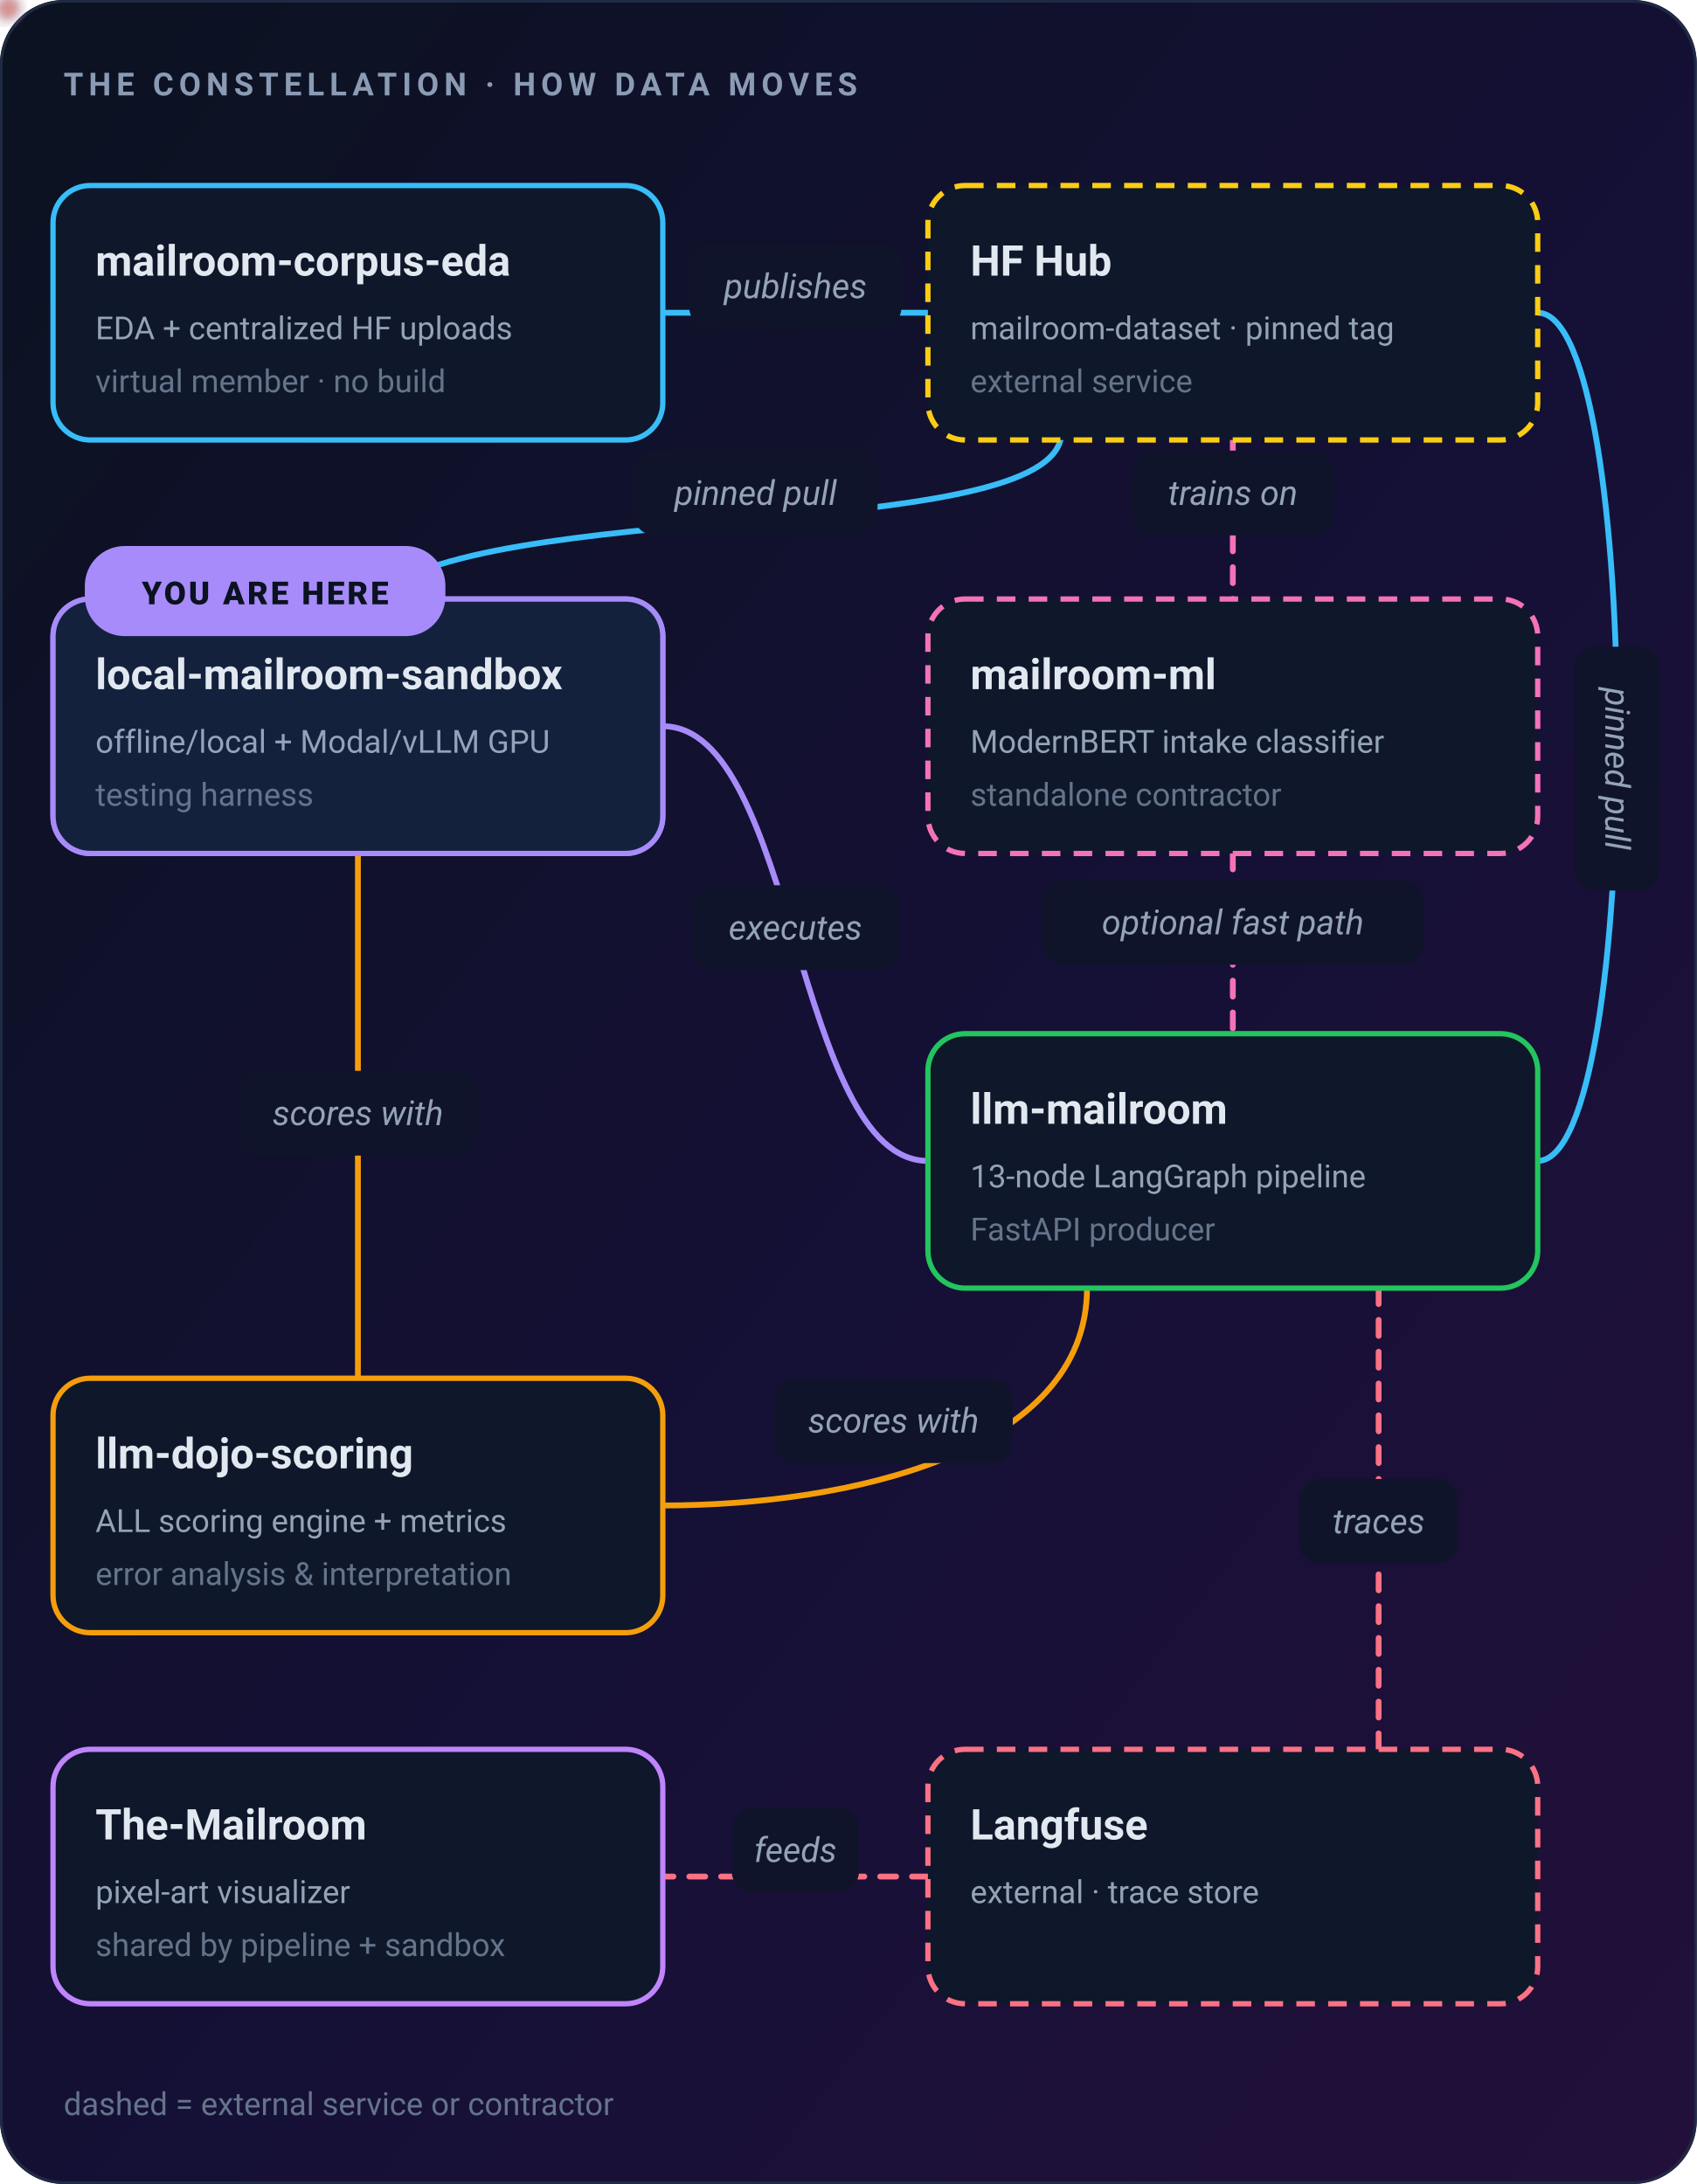
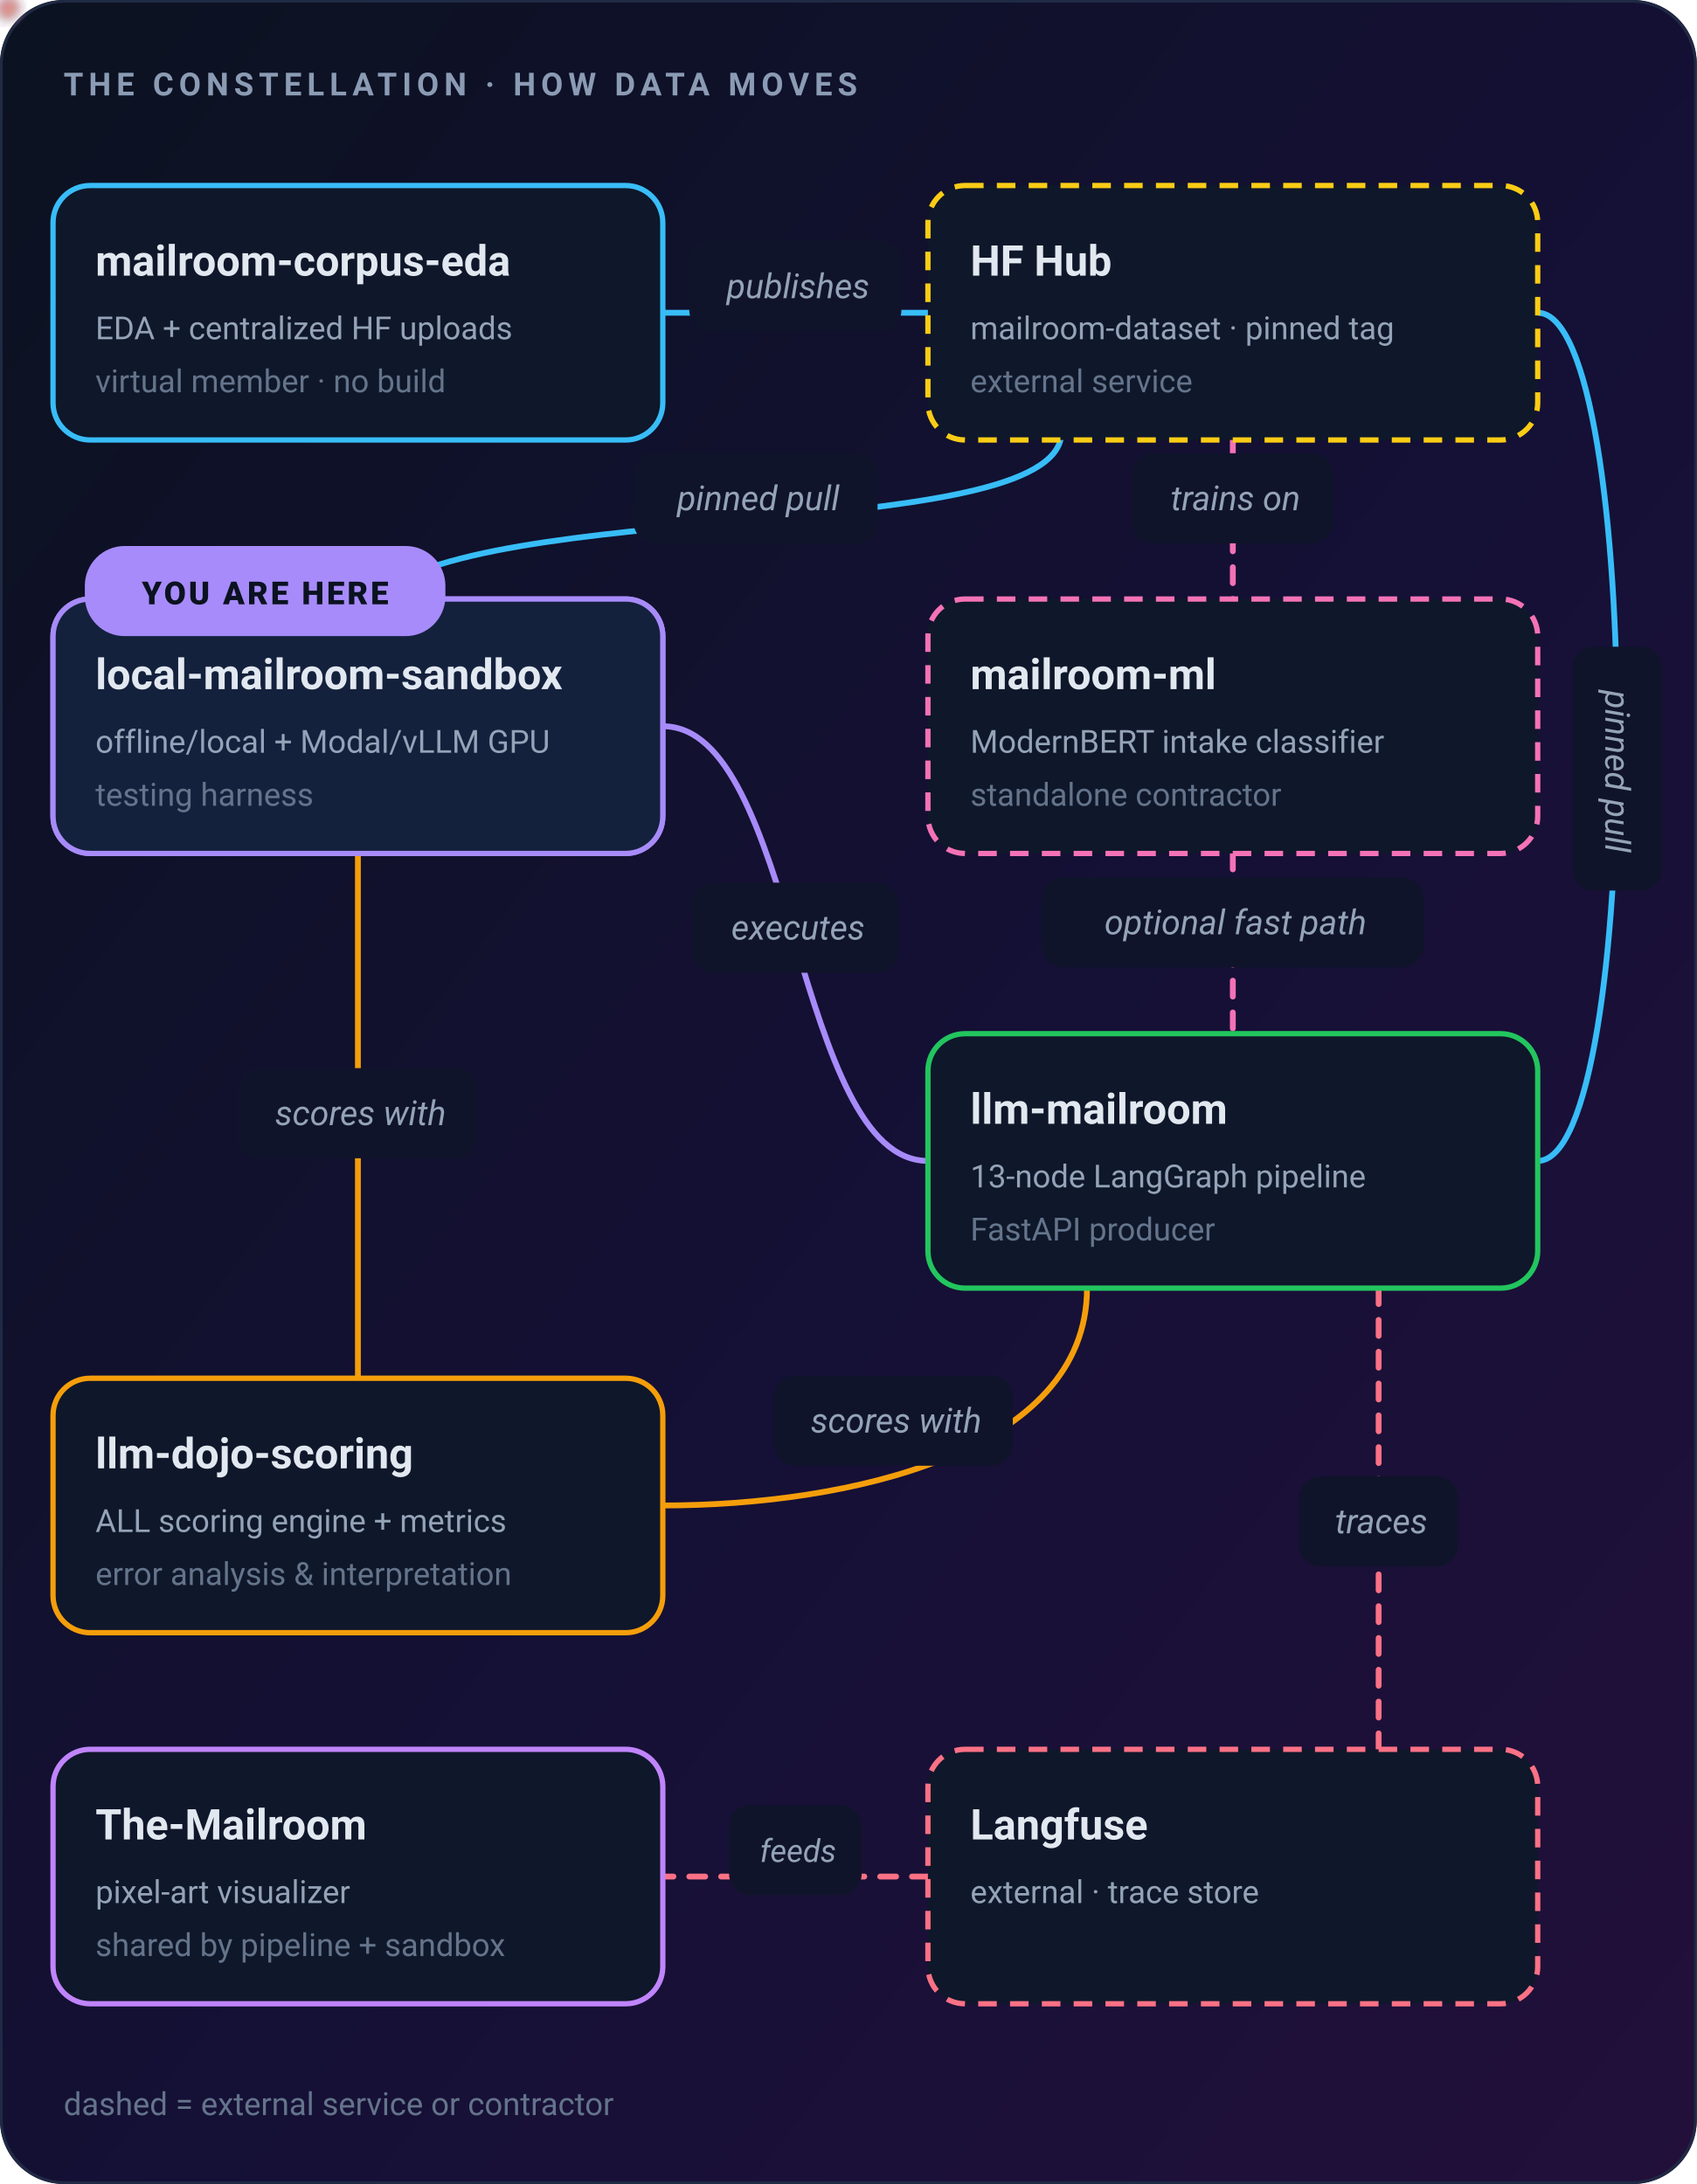
<svg xmlns="http://www.w3.org/2000/svg" viewBox="0 0 640 824" width="640" height="824" role="img" aria-labelledby="t d" font-family="ui-sans-serif,-apple-system,'Segoe UI',Roboto,Helvetica,Arial,sans-serif">
  <defs>
    <linearGradient id="bg" x1="0" y1="0" x2="1" y2="1">
      <stop offset="0" stop-color="#0b1220" />
      <stop offset=".55" stop-color="#151036" />
      <stop offset="1" stop-color="#22103a" />
    </linearGradient>
    <linearGradient id="ttl" x1="0" y1="0" x2="1" y2="0">
      <stop offset="0" stop-color="#7dd3fc" />
      <stop offset=".5" stop-color="#c4b5fd" />
      <stop offset="1" stop-color="#f9a8d4" />
    </linearGradient>
    <radialGradient id="glow" cx=".5" cy=".5" r=".5">
      <stop offset="0" stop-color="#a78bfa" stop-opacity=".9" />
      <stop offset="1" stop-color="#a78bfa" stop-opacity="0" />
    </radialGradient>
    <filter id="soft" x="-50%" y="-50%" width="200%" height="200%">
      <feGaussianBlur stdDeviation="3" />
    </filter>
    <marker id="arr" viewBox="0 0 10 10" refX="8" refY="5" markerWidth="7" markerHeight="7" orient="auto-start-reverse">
      <path d="M1 1 L9 5 L1 9" fill="none" stroke="#94a3b8" stroke-width="1.6" stroke-linecap="round" stroke-linejoin="round" />
    </marker>
  </defs>
  <style>@media (prefers-reduced-motion: reduce){.motion{display:none}}</style>
  <rect width="640" height="824" rx="24" fill="url(#bg)" />
  <rect x=".5" y=".5" width="639" height="823" rx="24" fill="none" stroke="#1f2a44" />
  <text x="24" y="36" font-size="12" fill="#8b9bb4" font-weight="700" letter-spacing="2">THE CONSTELLATION · HOW DATA MOVES</text>
  <g fill="none" stroke-width="2.2" stroke-linecap="round">
    <path id="e1" d="M250 118 H350" stroke="#38bdf8" />
    <path id="e2" d="M400 166 C390 205 180 188 140 226" stroke="#38bdf8" />
    <path id="e3" d="M465 166 V226" stroke="#f472b6" stroke-dasharray="6 6" />
    <path id="e4" d="M465 322 V390" stroke="#f472b6" stroke-dasharray="6 6" />
    <path id="e5" d="M250 274 C300 274 300 438 350 438" stroke="#a78bfa" />
    <path id="e6" d="M580 118 C620 118 620 438 580 438" stroke="#38bdf8" />
    <path id="e7" d="M135 322 V520" stroke="#f59e0b" />
    <path id="e8" d="M410 486 C410 548 320 568 250 568" stroke="#f59e0b" />
    <path id="e9" d="M520 486 V660" stroke="#fb7185" stroke-dasharray="6 6" />
    <path id="e10" d="M350 708 H250" stroke="#fb7185" stroke-dasharray="6 6" />
  </g>
  <g data-particles="">
    <circle class="motion" r="5" fill="#38bdf8" filter="url(#soft)">
      <animateMotion dur="1.3s" begin="0s" repeatCount="indefinite">
        <mpath href="#e1" />
      </animateMotion>
    </circle>
    <circle class="motion" r="5" fill="#38bdf8" filter="url(#soft)">
      <animateMotion dur="1.6s" begin="0.3s" repeatCount="indefinite">
        <mpath href="#e2" />
      </animateMotion>
    </circle>
    <circle class="motion" r="5" fill="#f472b6" filter="url(#soft)">
      <animateMotion dur="1.8s" begin="0.6s" repeatCount="indefinite">
        <mpath href="#e3" />
      </animateMotion>
    </circle>
    <circle class="motion" r="5" fill="#f472b6" filter="url(#soft)">
      <animateMotion dur="2s" begin="0.9s" repeatCount="indefinite">
        <mpath href="#e4" />
      </animateMotion>
    </circle>
    <circle class="motion" r="5" fill="#a78bfa" filter="url(#soft)">
      <animateMotion dur="1.3s" begin="1.2s" repeatCount="indefinite">
        <mpath href="#e5" />
      </animateMotion>
    </circle>
    <circle class="motion" r="5" fill="#38bdf8" filter="url(#soft)">
      <animateMotion dur="1.6s" begin="0s" repeatCount="indefinite">
        <mpath href="#e6" />
      </animateMotion>
    </circle>
    <circle class="motion" r="5" fill="#f59e0b" filter="url(#soft)">
      <animateMotion dur="1.8s" begin="0.3s" repeatCount="indefinite">
        <mpath href="#e7" />
      </animateMotion>
    </circle>
    <circle class="motion" r="5" fill="#f59e0b" filter="url(#soft)">
      <animateMotion dur="2s" begin="0.6s" repeatCount="indefinite">
        <mpath href="#e8" />
      </animateMotion>
    </circle>
    <circle class="motion" r="5" fill="#fb7185" filter="url(#soft)">
      <animateMotion dur="1.3s" begin="0.9s" repeatCount="indefinite">
        <mpath href="#e9" />
      </animateMotion>
    </circle>
    <circle class="motion" r="5" fill="#fb7185" filter="url(#soft)">
      <animateMotion dur="1.6s" begin="1.2s" repeatCount="indefinite">
        <mpath href="#e10" />
      </animateMotion>
    </circle>
  </g>
  <rect class="motion" x="20" y="226" width="230" height="96" rx="14" fill="none" stroke="#a78bfa" stroke-width="2">
    <animate attributeName="stroke-opacity" values=".8;0;.8" dur="2.4s" repeatCount="indefinite" />
    <animate attributeName="stroke-width" values="2;9;2" dur="2.4s" repeatCount="indefinite" />
  </rect>
  <g data-node="eda">
    <rect x="20" y="70" width="230" height="96" rx="14" fill="#0f172a" stroke="#38bdf8" stroke-width="2" />
    <text x="36" y="104" font-size="16" fill="#e2e8f0" font-weight="700">mailroom-corpus-eda</text>
    <text x="36" y="128" font-size="12" fill="#94a3b8">EDA + centralized HF uploads</text>
    <text x="36" y="148" font-size="12" fill="#64748b">virtual member · no build</text>
  </g>
  <g data-node="hf">
    <rect x="350" y="70" width="230" height="96" rx="14" fill="#0f172a" stroke="#facc15" stroke-width="2" stroke-dasharray="7 5" />
    <text x="366" y="104" font-size="16" fill="#e2e8f0" font-weight="700">HF Hub</text>
    <text x="366" y="128" font-size="12" fill="#94a3b8">mailroom-dataset · pinned tag</text>
    <text x="366" y="148" font-size="12" fill="#64748b">external service</text>
  </g>
  <g data-node="sandbox">
    <rect x="20" y="226" width="230" height="96" rx="14" fill="#14213d" stroke="#a78bfa" stroke-width="2" />
    <text x="36" y="260" font-size="16" fill="#e2e8f0" font-weight="700">local-mailroom-sandbox</text>
    <text x="36" y="284" font-size="12" fill="#94a3b8">offline/local + Modal/vLLM GPU</text>
    <text x="36" y="304" font-size="12" fill="#64748b">testing harness</text>
  </g>
  <g data-node="ml">
    <rect x="350" y="226" width="230" height="96" rx="14" fill="#0f172a" stroke="#f472b6" stroke-width="2" stroke-dasharray="7 5" />
    <text x="366" y="260" font-size="16" fill="#e2e8f0" font-weight="700">mailroom-ml</text>
    <text x="366" y="284" font-size="12" fill="#94a3b8">ModernBERT intake classifier</text>
    <text x="366" y="304" font-size="12" fill="#64748b">standalone contractor</text>
  </g>
  <g data-node="pipeline">
    <rect x="350" y="390" width="230" height="96" rx="14" fill="#0f172a" stroke="#22c55e" stroke-width="2" />
    <text x="366" y="424" font-size="16" fill="#e2e8f0" font-weight="700">llm-mailroom</text>
    <text x="366" y="448" font-size="12" fill="#94a3b8">13-node LangGraph pipeline</text>
    <text x="366" y="468" font-size="12" fill="#64748b">FastAPI producer</text>
  </g>
  <g data-node="dojo">
    <rect x="20" y="520" width="230" height="96" rx="14" fill="#0f172a" stroke="#f59e0b" stroke-width="2" />
    <text x="36" y="554" font-size="16" fill="#e2e8f0" font-weight="700">llm-dojo-scoring</text>
    <text x="36" y="578" font-size="12" fill="#94a3b8">ALL scoring engine + metrics</text>
    <text x="36" y="598" font-size="12" fill="#64748b">error analysis &amp; interpretation</text>
  </g>
  <g data-node="viz">
    <rect x="20" y="660" width="230" height="96" rx="14" fill="#0f172a" stroke="#c084fc" stroke-width="2" />
    <text x="36" y="694" font-size="16" fill="#e2e8f0" font-weight="700">The-Mailroom</text>
    <text x="36" y="718" font-size="12" fill="#94a3b8">pixel-art visualizer</text>
    <text x="36" y="738" font-size="12" fill="#64748b">shared by pipeline + sandbox</text>
  </g>
  <g data-node="langfuse">
    <rect x="350" y="660" width="230" height="96" rx="14" fill="#0f172a" stroke="#fb7185" stroke-width="2" stroke-dasharray="7 5" />
    <text x="366" y="694" font-size="16" fill="#e2e8f0" font-weight="700">Langfuse</text>
    <text x="366" y="718" font-size="12" fill="#94a3b8">external · trace store</text>
  </g>
  <g data-edge-label="e1" transform="translate(300 108)">
-     <rect data-callout-box="" x="-40.0" y="-16" width="80" height="32" rx="8" fill="#10142a" />
-     <text x="0" y="4.5" font-size="13" fill="#94a3b8" text-anchor="middle" font-style="italic">publishes</text>
+     <rect data-callout-box="" x="-40.0" y="-17" width="80" height="34" rx="8" fill="#10142a" />
+     <text x="1" y="4.5" font-size="13" fill="#94a3b8" text-anchor="middle" font-style="italic">publishes</text>
  </g>
-   <g data-edge-label="e2" transform="translate(285 186)">
-     <rect data-callout-box="" x="-46.0" y="-16" width="92" height="32" rx="8" fill="#10142a" />
-     <text x="0" y="4.5" font-size="13" fill="#94a3b8" text-anchor="middle" font-style="italic">pinned pull</text>
+   <g data-edge-label="e2" transform="translate(285 188)">
+     <rect data-callout-box="" x="-46.0" y="-17" width="92" height="34" rx="8" fill="#10142a" />
+     <text x="1" y="4.5" font-size="13" fill="#94a3b8" text-anchor="middle" font-style="italic">pinned pull</text>
  </g>
-   <g data-edge-label="e3" transform="translate(465 186)">
-     <rect data-callout-box="" x="-38.0" y="-16" width="76" height="32" rx="8" fill="#10142a" />
-     <text x="0" y="4.5" font-size="13" fill="#94a3b8" text-anchor="middle" font-style="italic">trains on</text>
+   <g data-edge-label="e3" transform="translate(465 188)">
+     <rect data-callout-box="" x="-38.0" y="-17" width="76" height="34" rx="8" fill="#10142a" />
+     <text x="1" y="4.5" font-size="13" fill="#94a3b8" text-anchor="middle" font-style="italic">trains on</text>
  </g>
  <g data-edge-label="e4" transform="translate(465 348)">
-     <rect data-callout-box="" x="-72.0" y="-16" width="144" height="32" rx="8" fill="#10142a" />
-     <text x="0" y="4.5" font-size="13" fill="#94a3b8" text-anchor="middle" font-style="italic">optional fast path</text>
+     <rect data-callout-box="" x="-72.0" y="-17" width="144" height="34" rx="8" fill="#10142a" />
+     <text x="1" y="4.5" font-size="13" fill="#94a3b8" text-anchor="middle" font-style="italic">optional fast path</text>
  </g>
  <g data-edge-label="e5" transform="translate(300 350)">
-     <rect data-callout-box="" x="-39.0" y="-16" width="78" height="32" rx="8" fill="#10142a" />
-     <text x="0" y="4.5" font-size="13" fill="#94a3b8" text-anchor="middle" font-style="italic">executes</text>
+     <rect data-callout-box="" x="-39.0" y="-17" width="78" height="34" rx="8" fill="#10142a" />
+     <text x="1" y="4.5" font-size="13" fill="#94a3b8" text-anchor="middle" font-style="italic">executes</text>
  </g>
  <g data-edge-label="e6" transform="translate(610 290) rotate(90)">
-     <rect data-callout-box="" x="-46.0" y="-16" width="92" height="32" rx="8" fill="#10142a" />
-     <text x="0" y="4.5" font-size="13" fill="#94a3b8" text-anchor="middle" font-style="italic">pinned pull</text>
+     <rect data-callout-box="" x="-46.0" y="-17" width="92" height="34" rx="8" fill="#10142a" />
+     <text x="1" y="4.5" font-size="13" fill="#94a3b8" text-anchor="middle" font-style="italic">pinned pull</text>
  </g>
  <g data-edge-label="e7" transform="translate(135 420)">
-     <rect data-callout-box="" x="-45.0" y="-16" width="90" height="32" rx="8" fill="#10142a" />
-     <text x="0" y="4.5" font-size="13" fill="#94a3b8" text-anchor="middle" font-style="italic">scores with</text>
+     <rect data-callout-box="" x="-45.0" y="-17" width="90" height="34" rx="8" fill="#10142a" />
+     <text x="1" y="4.5" font-size="13" fill="#94a3b8" text-anchor="middle" font-style="italic">scores with</text>
  </g>
  <g data-edge-label="e8" transform="translate(337 536)">
-     <rect data-callout-box="" x="-45.0" y="-16" width="90" height="32" rx="8" fill="#10142a" />
-     <text x="0" y="4.5" font-size="13" fill="#94a3b8" text-anchor="middle" font-style="italic">scores with</text>
+     <rect data-callout-box="" x="-45.0" y="-17" width="90" height="34" rx="8" fill="#10142a" />
+     <text x="1" y="4.5" font-size="13" fill="#94a3b8" text-anchor="middle" font-style="italic">scores with</text>
  </g>
  <g data-edge-label="e9" transform="translate(520 574)">
-     <rect data-callout-box="" x="-30.0" y="-16" width="60" height="32" rx="8" fill="#10142a" />
-     <text x="0" y="4.5" font-size="13" fill="#94a3b8" text-anchor="middle" font-style="italic">traces</text>
+     <rect data-callout-box="" x="-30.0" y="-17" width="60" height="34" rx="8" fill="#10142a" />
+     <text x="1" y="4.5" font-size="13" fill="#94a3b8" text-anchor="middle" font-style="italic">traces</text>
  </g>
  <g data-edge-label="e10" transform="translate(300 698)">
-     <rect data-callout-box="" x="-24.0" y="-16" width="48" height="32" rx="8" fill="#10142a" />
-     <text x="0" y="4.5" font-size="13" fill="#94a3b8" text-anchor="middle" font-style="italic">feeds</text>
+     <rect data-callout-box="" x="-25.0" y="-17" width="50" height="34" rx="8" fill="#10142a" />
+     <text x="1" y="4.5" font-size="12" fill="#94a3b8" text-anchor="middle" font-style="italic">feeds</text>
  </g>
  <g data-current-badge="sandbox">
    <rect x="32" y="206" width="136" height="34" rx="15" fill="#a78bfa" />
    <text x="100" y="228" font-size="12" fill="#0b1220" font-weight="800" text-anchor="middle" letter-spacing="1">YOU ARE HERE</text>
  </g>
  <text x="24" y="798" font-size="12" fill="#64748b" data-legend="">dashed = external service or contractor</text>
</svg>
